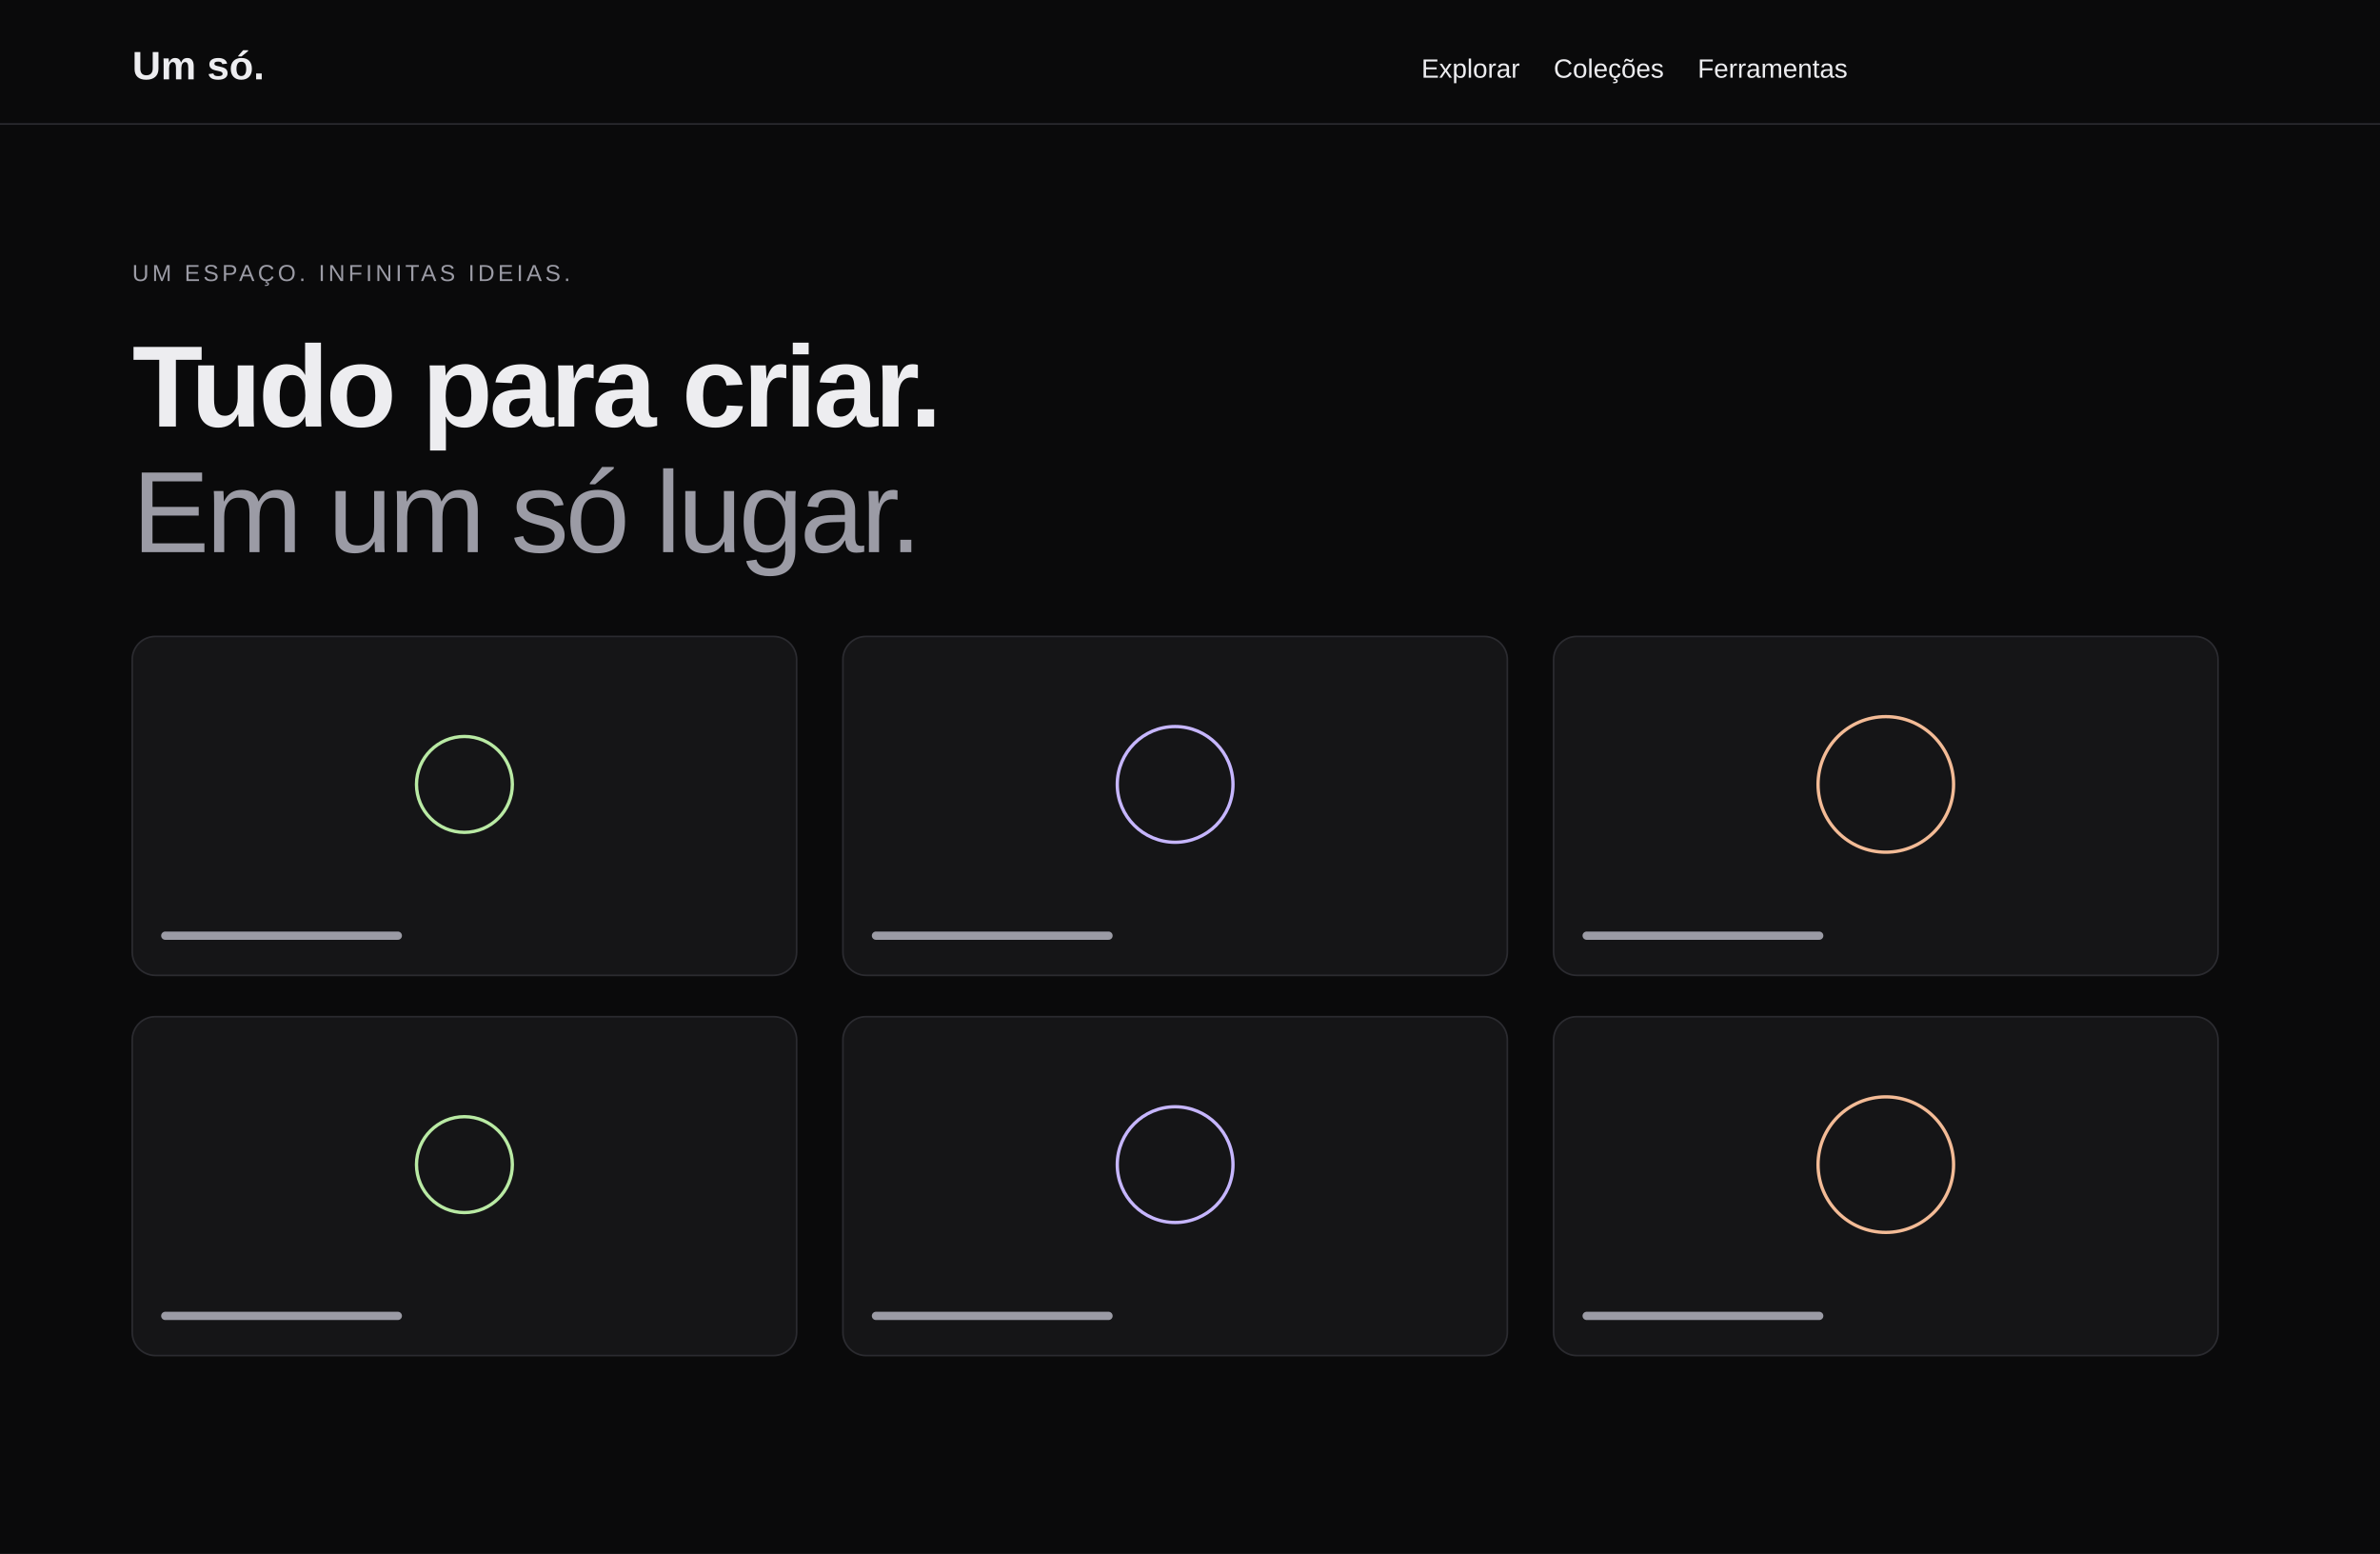
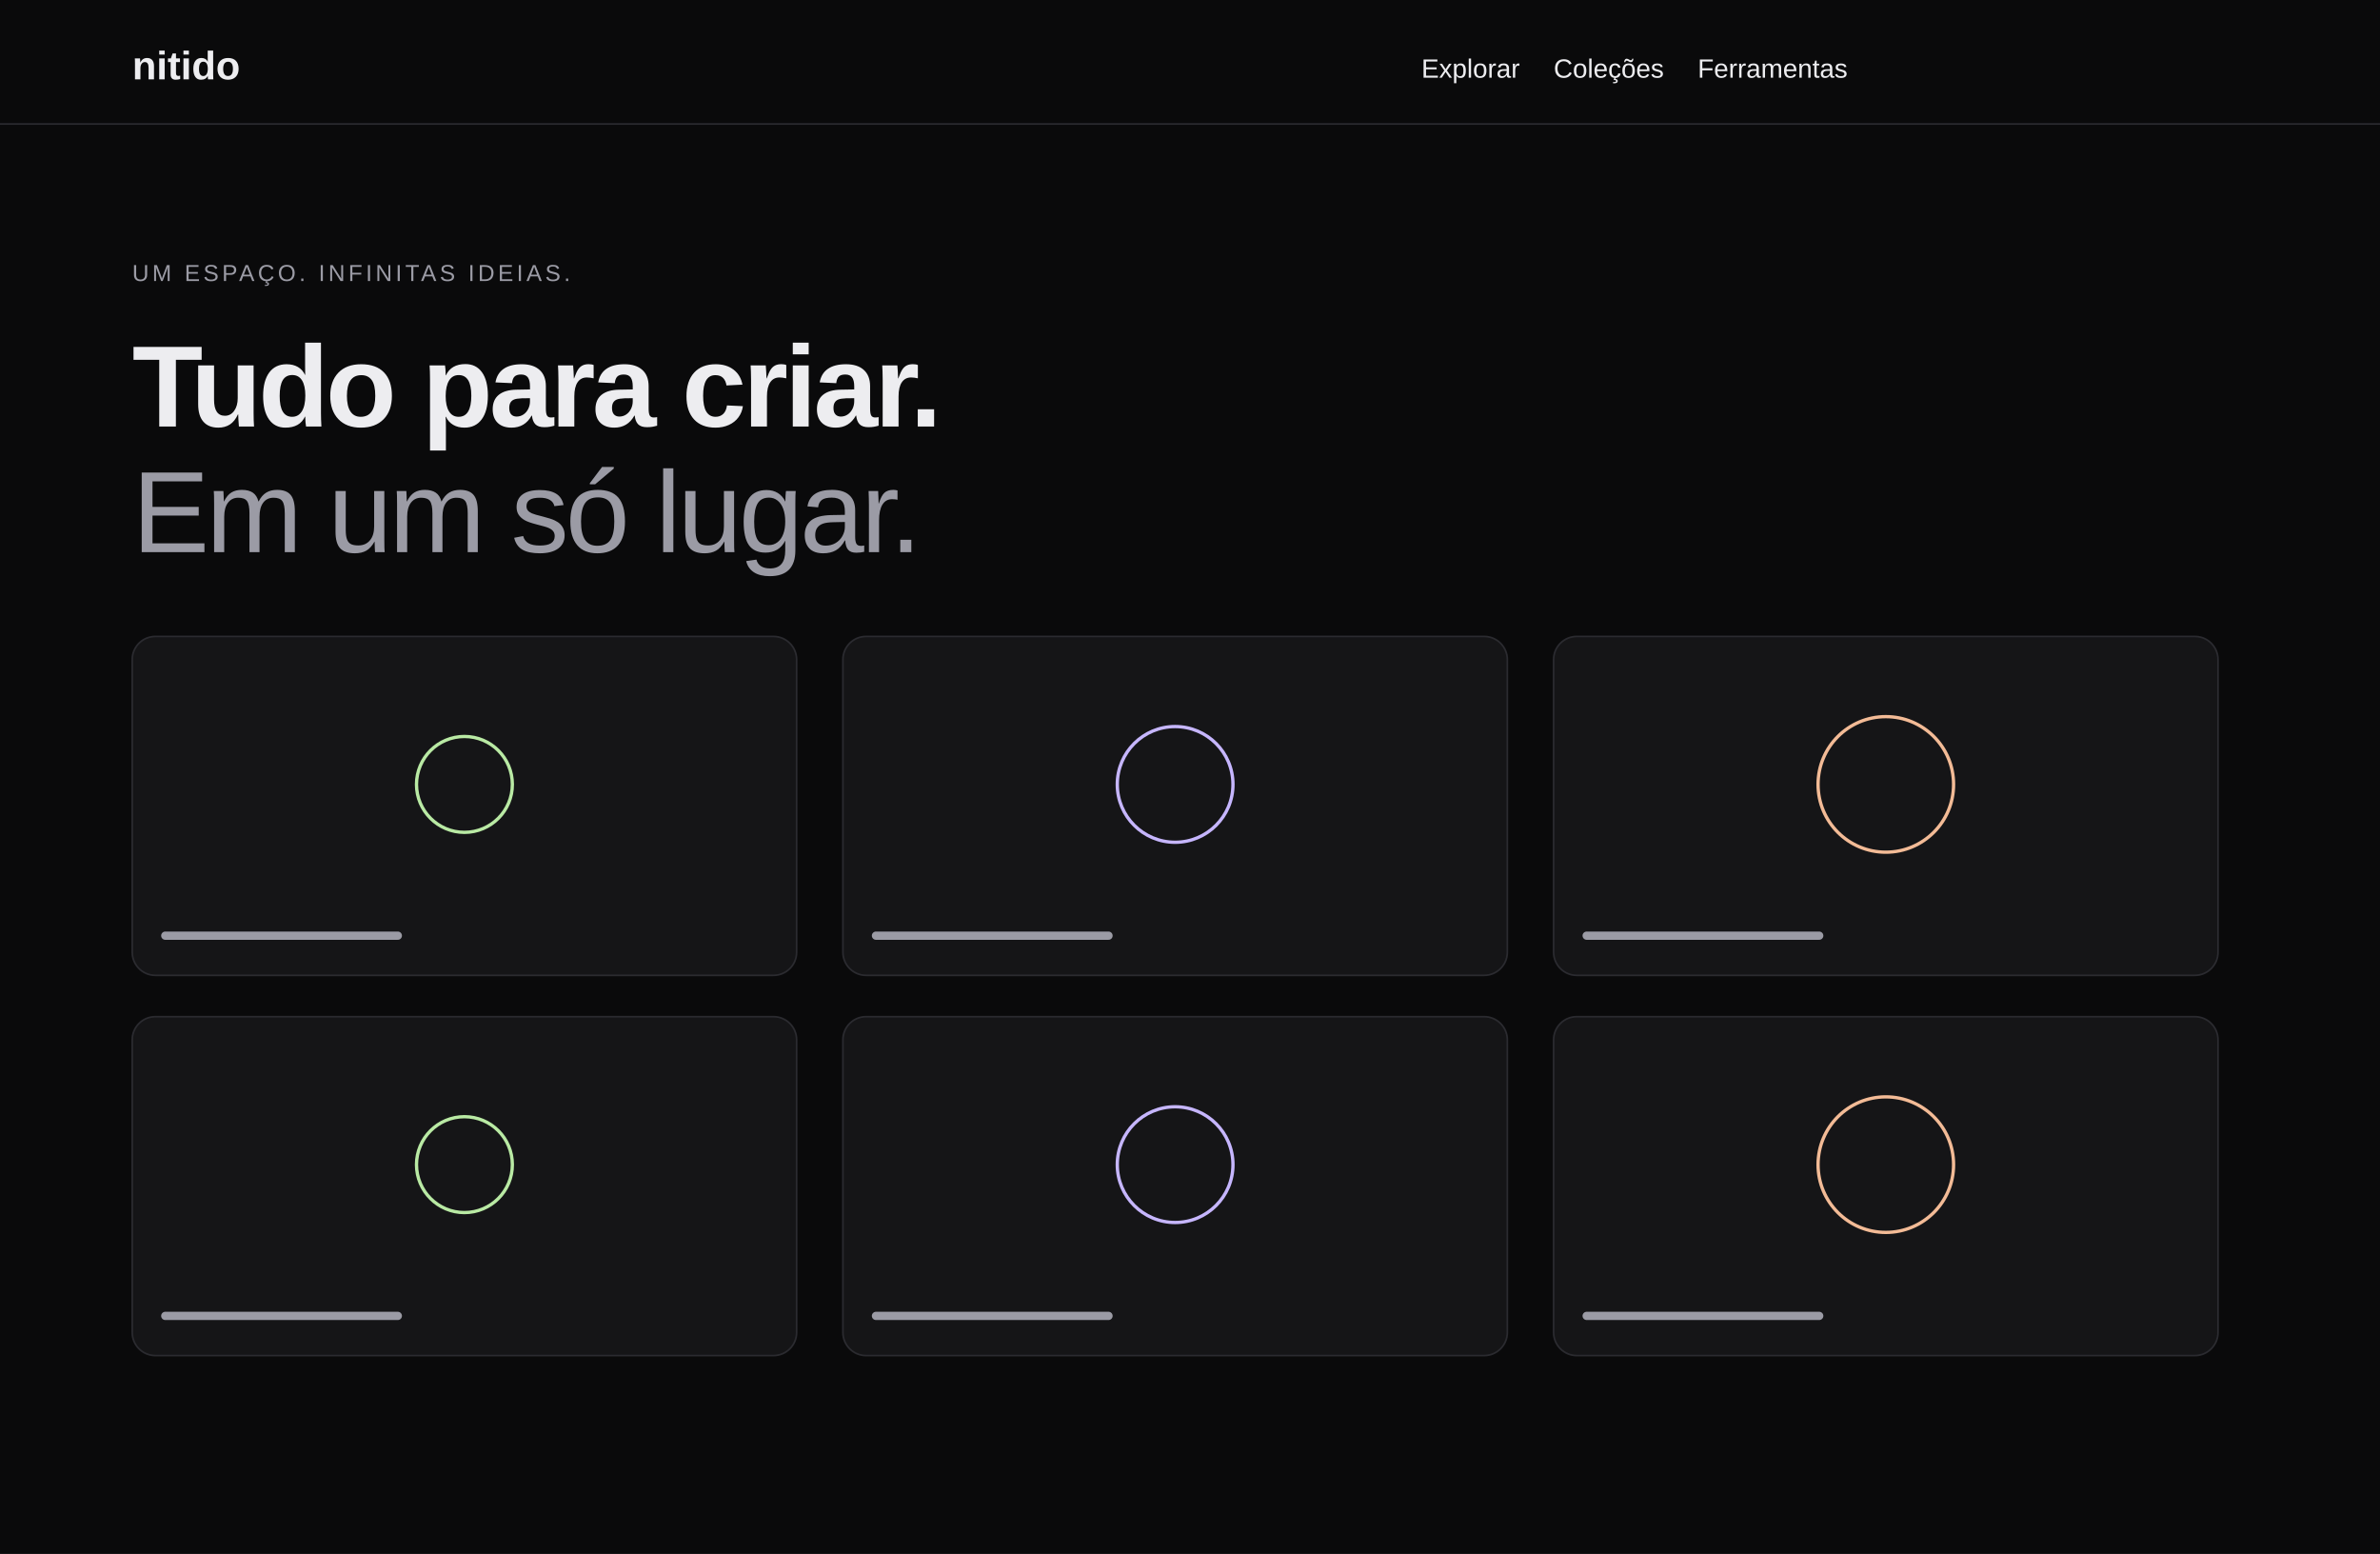
<svg xmlns="http://www.w3.org/2000/svg" width="1440" height="940" viewBox="0 0 1440 940">
  <rect width="100%" height="100%" fill="#0a0a0b" />
  <path d="M0 75h1440" stroke="#2b2b30" />
  <g fill="#ededf0" font-family="Arial, sans-serif">
-     <text x="80" y="48" font-size="24" font-weight="700">Um só.</text>
+     <text x="80" y="48" font-size="24" font-weight="700">nitido</text>
    <text x="860" y="47" font-size="16">Explorar　 Coleções　 Ferramentas</text>
    <text x="80" y="170" font-size="14" fill="#9b9ba5" letter-spacing="2">UM ESPAÇO. INFINITAS IDEIAS.</text>
    <text x="80" y="258" font-size="70" font-weight="700" letter-spacing="-2">Tudo para criar.</text>
    <text x="80" y="334" font-size="70" fill="#9b9ba5" letter-spacing="-2">Em um só lugar.</text>
  </g>
  <g>
    <rect x="80" y="385" width="402" height="205" rx="14" fill="#151517" stroke="#2b2b30" />
    <circle cx="281" cy="474.5" r="29" fill="none" stroke="#b9eaa4" stroke-width="2" />
    <path d="M100 566h140.7" stroke="#9b9ba5" stroke-width="5" stroke-linecap="round" />
  </g>
  <g>
    <rect x="510" y="385" width="402" height="205" rx="14" fill="#151517" stroke="#2b2b30" />
    <circle cx="711" cy="474.5" r="35" fill="none" stroke="#c6b6ff" stroke-width="2" />
    <path d="M530 566h140.7" stroke="#9b9ba5" stroke-width="5" stroke-linecap="round" />
  </g>
  <g>
    <rect x="940" y="385" width="402" height="205" rx="14" fill="#151517" stroke="#2b2b30" />
    <circle cx="1141" cy="474.5" r="41" fill="none" stroke="#f3bb96" stroke-width="2" />
    <path d="M960 566h140.7" stroke="#9b9ba5" stroke-width="5" stroke-linecap="round" />
  </g>
  <g>
    <rect x="80" y="615" width="402" height="205" rx="14" fill="#151517" stroke="#2b2b30" />
    <circle cx="281" cy="704.5" r="29" fill="none" stroke="#b9eaa4" stroke-width="2" />
    <path d="M100 796h140.7" stroke="#9b9ba5" stroke-width="5" stroke-linecap="round" />
  </g>
  <g>
    <rect x="510" y="615" width="402" height="205" rx="14" fill="#151517" stroke="#2b2b30" />
    <circle cx="711" cy="704.5" r="35" fill="none" stroke="#c6b6ff" stroke-width="2" />
    <path d="M530 796h140.7" stroke="#9b9ba5" stroke-width="5" stroke-linecap="round" />
  </g>
  <g>
    <rect x="940" y="615" width="402" height="205" rx="14" fill="#151517" stroke="#2b2b30" />
    <circle cx="1141" cy="704.5" r="41" fill="none" stroke="#f3bb96" stroke-width="2" />
    <path d="M960 796h140.7" stroke="#9b9ba5" stroke-width="5" stroke-linecap="round" />
  </g>
</svg>
